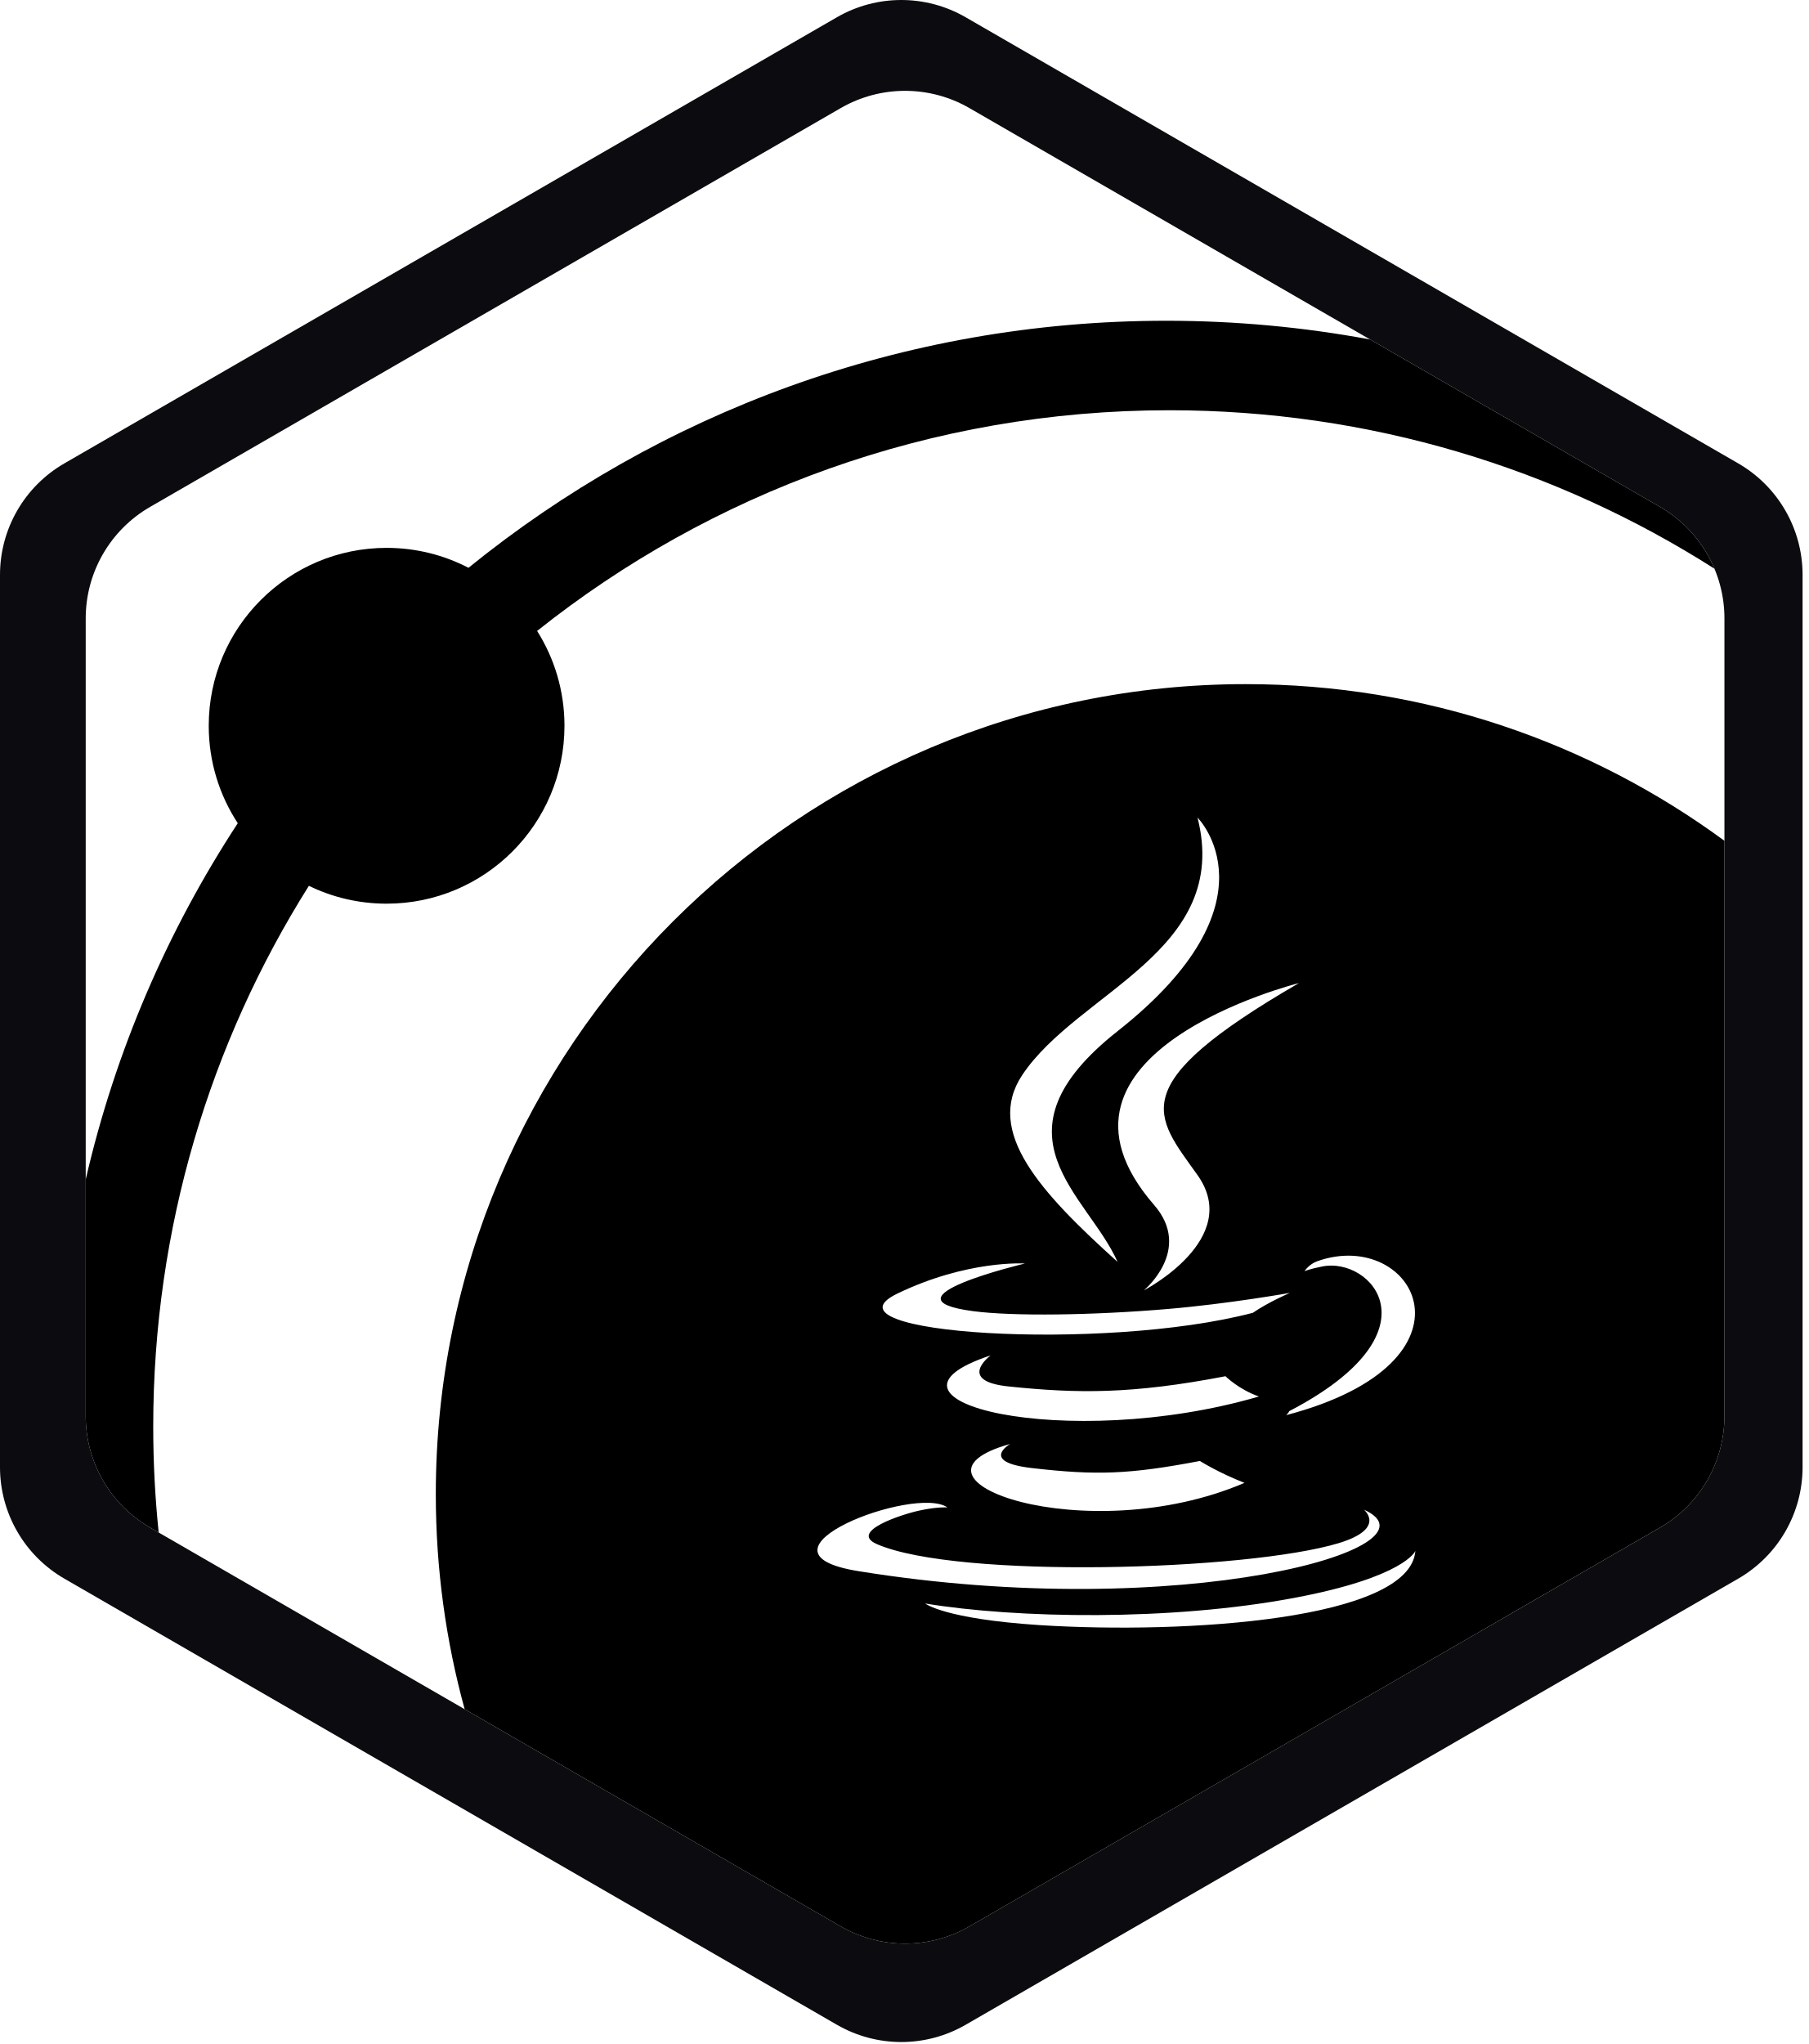
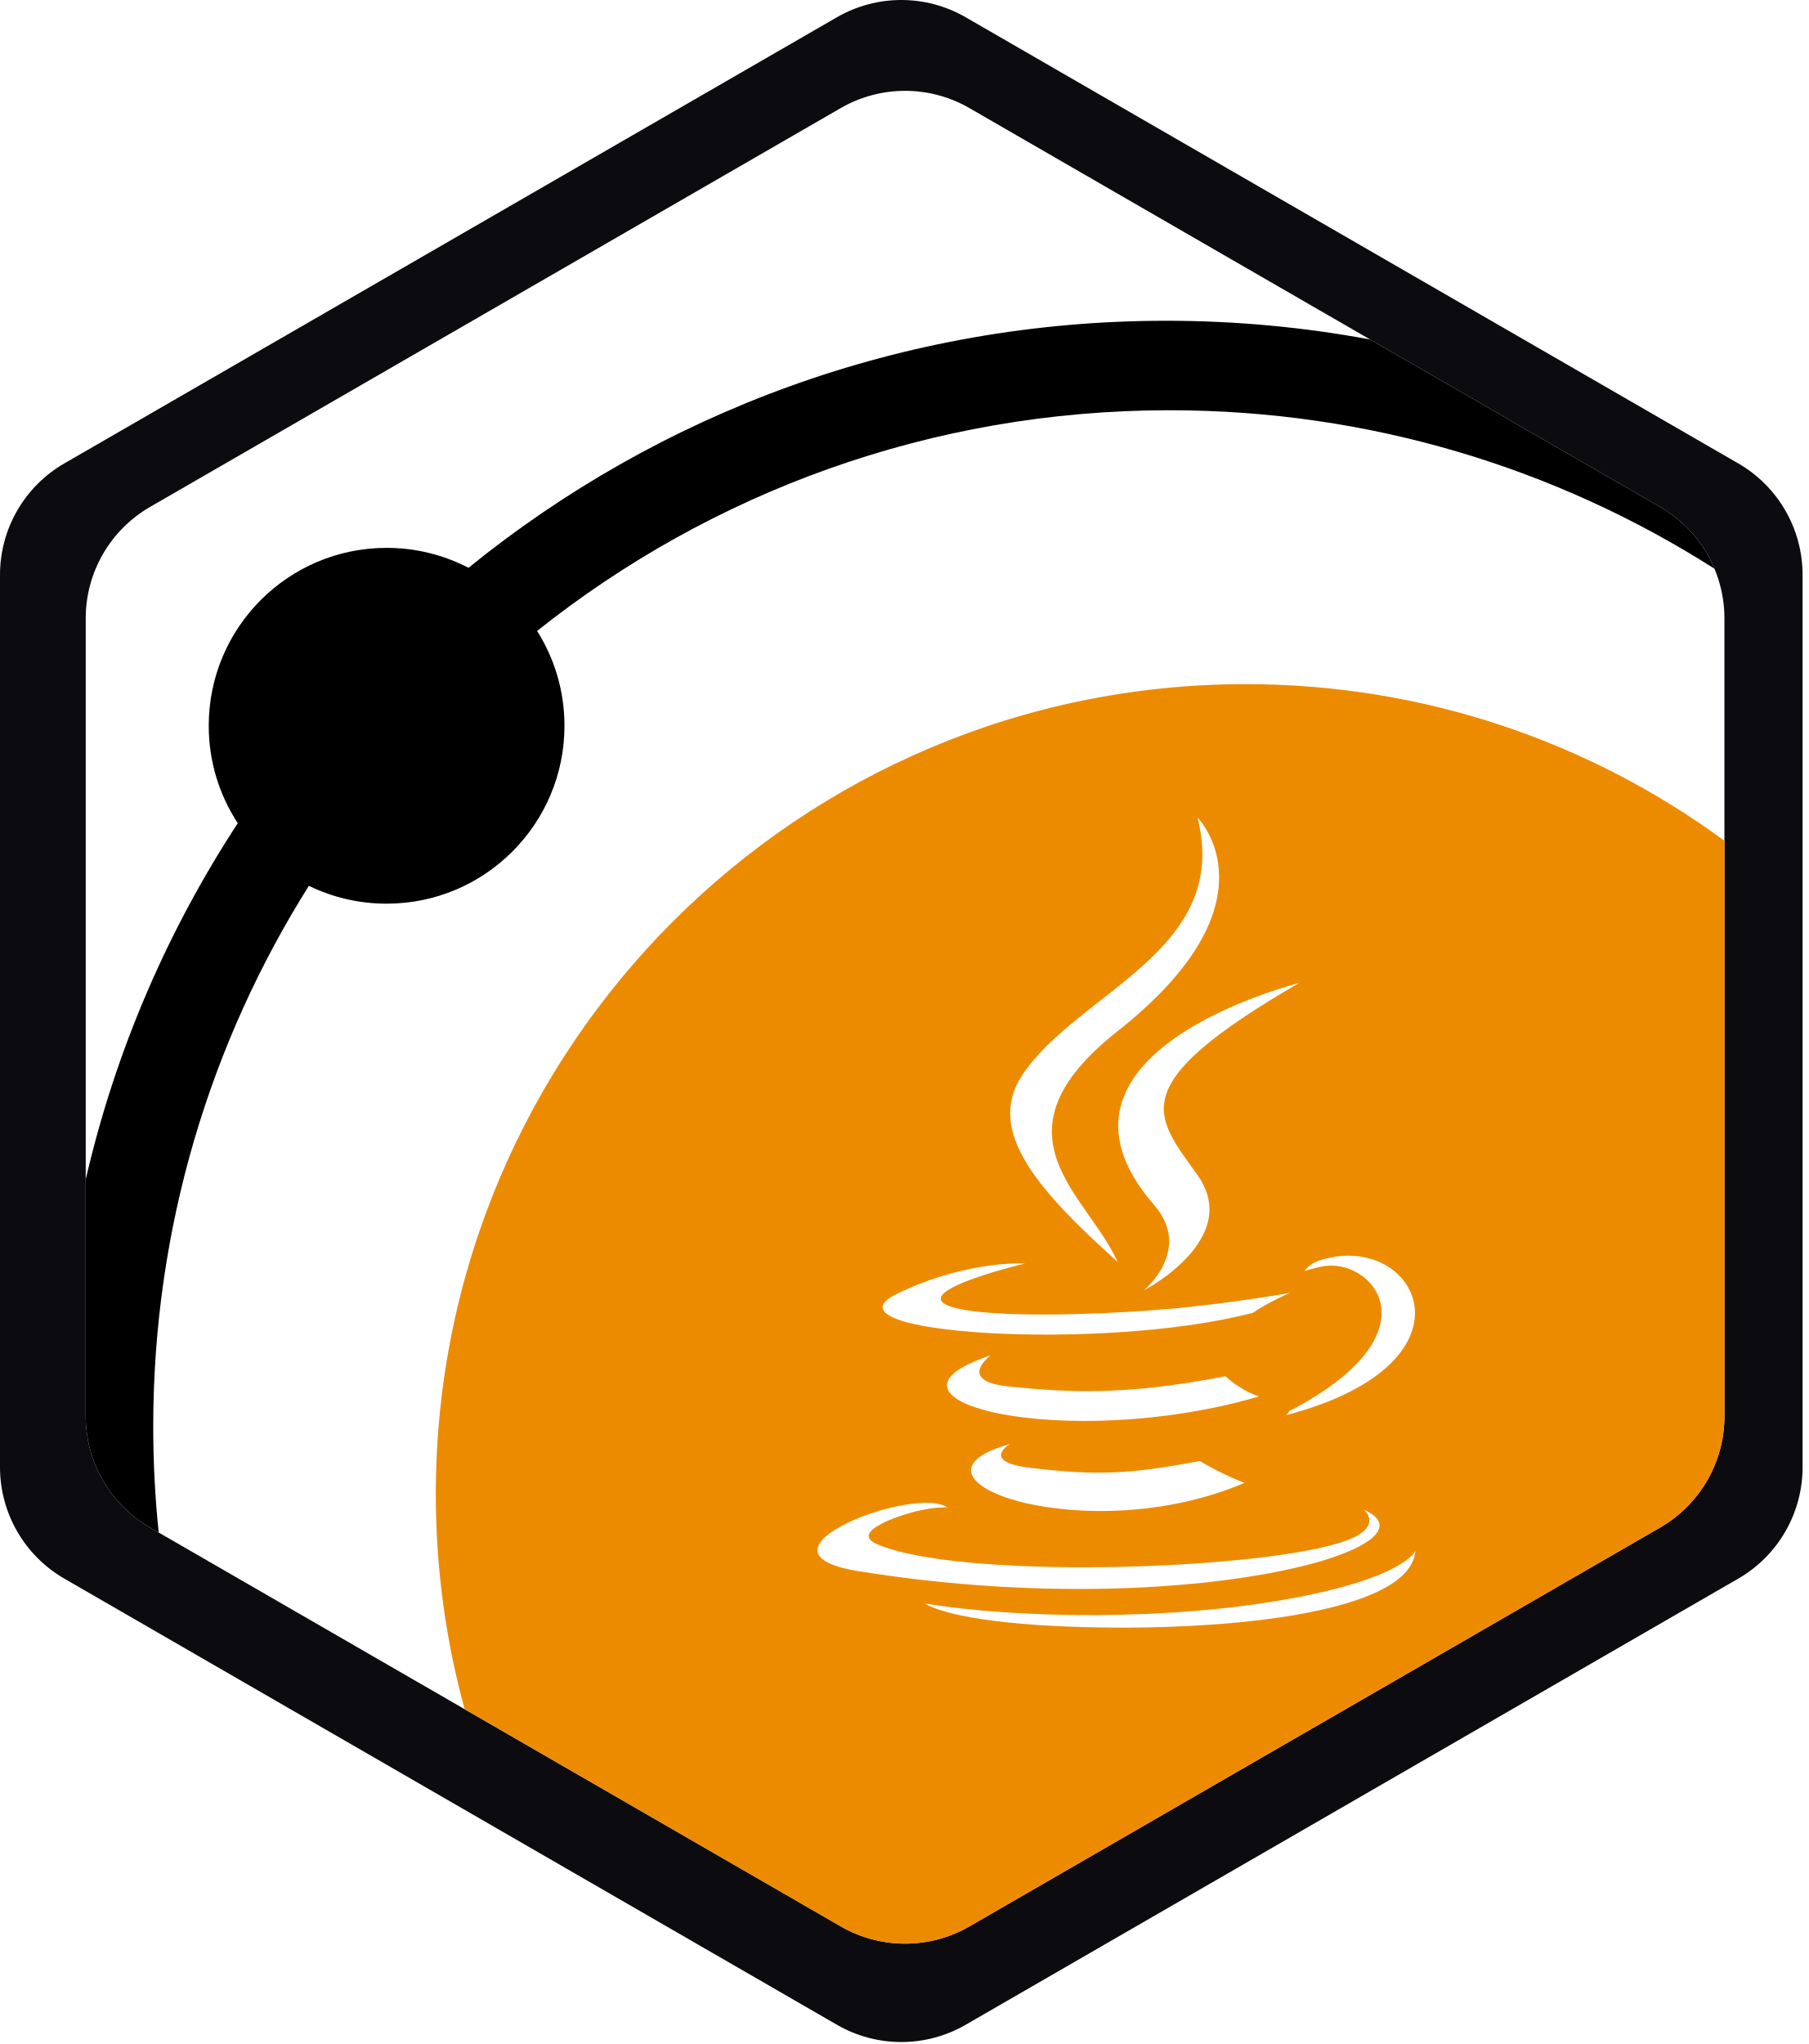
<svg xmlns="http://www.w3.org/2000/svg" width="239" height="270" viewBox="0 0 239 270" fill="none">
  <path fill-rule="evenodd" clip-rule="evenodd" d="M110.578 2.277C115.838 -0.759 122.318 -0.759 127.578 2.277L229.656 61.213C234.916 64.25 238.156 69.862 238.156 75.936V193.805C238.156 199.878 234.916 205.491 229.656 208.528L127.578 267.463C122.318 270.5 115.838 270.5 110.578 267.463L8.5 208.528C3.24 205.491 0 199.878 0 193.805V75.936C0 69.862 3.24 64.25 8.5 61.213L110.578 2.277ZM128.078 14.277C122.818 11.241 116.338 11.241 111.078 14.277L19.825 66.963C14.565 70 11.325 75.612 11.325 81.686V187.055C11.325 193.128 14.565 198.741 19.825 201.778L111.078 254.463C116.338 257.5 122.818 257.5 128.078 254.463L219.331 201.778C224.591 198.741 227.831 193.128 227.831 187.055V81.686C227.831 75.612 224.591 70 219.331 66.963L128.078 14.277Z" fill="#0C0C10" />
-   <path fill-rule="evenodd" clip-rule="evenodd" d="M164.578 90.37C188.243 90.37 210.113 98.054 227.831 111.061V187.055C227.831 193.128 224.591 198.741 219.331 201.777L128.078 254.463C122.818 257.5 116.338 257.5 111.078 254.463L61.391 225.775C58.906 216.73 57.578 207.205 57.578 197.37C57.578 138.276 105.484 90.37 164.578 90.37ZM187 204.866C187 204.866 185.637 208.314 171.045 211.062C154.592 214.162 134.283 213.794 122.237 211.812C122.259 211.829 124.773 213.851 137.386 214.67C156.667 215.887 186.28 213.975 187 204.866ZM125.166 199.122C120.912 196.126 97.695 204.99 113.368 207.531C156.128 214.463 191.3 204.415 180.199 199.416C180.221 199.434 183.212 201.911 176.869 203.84C164.77 207.495 126.508 208.591 115.875 203.977C112.06 202.321 119.222 200.008 121.471 199.536C123.824 199.015 125.166 199.122 125.166 199.122ZM133.449 190.742C116.976 195.34 143.453 204.849 164.422 195.878C161.007 194.546 158.562 193.006 158.531 192.986C149.187 194.765 144.845 194.902 136.357 193.926C129.373 193.129 133.426 190.756 133.449 190.742ZM130.882 179.039C112.736 185.044 140.98 191.869 166.326 184.469C163.622 183.516 161.911 181.791 161.911 181.791C149.518 184.175 142.376 184.085 133.289 183.146C126.316 182.437 130.836 179.073 130.882 179.039ZM169.931 186.931C196.759 179.875 186.893 162.079 174.064 166.59C172.93 166.988 172.354 167.914 172.354 167.914C172.354 167.914 173.067 167.613 174.656 167.302C181.122 165.941 190.414 175.956 170.332 186.405C170.248 186.649 169.931 186.914 169.931 186.931ZM135.417 166.901C135.362 166.898 127.82 166.412 118.562 170.873C107.565 176.183 145.752 178.604 165.522 173.415C167.581 172.001 170.423 170.783 170.423 170.783C170.423 170.783 162.33 172.228 154.28 172.91C144.414 173.746 133.831 173.9 128.513 173.188C115.982 171.52 135.314 166.926 135.417 166.901ZM171.617 129.858C171.483 129.892 134.994 139.037 152.479 159.17C157.613 165.081 151.178 170.406 151.118 170.455C151.209 170.408 164.206 163.648 158.213 155.218C152.587 147.31 148.263 143.394 171.617 129.858ZM158.217 108C162.698 125.658 142.389 130.988 135.053 142.013C130.066 149.503 137.509 157.545 147.653 166.69C143.694 157.756 130.277 149.935 147.653 136.212C169.297 119.147 158.262 108.046 158.217 108Z" fill="black" />
+   <path fill-rule="evenodd" clip-rule="evenodd" d="M164.578 90.37C188.243 90.37 210.113 98.054 227.831 111.061V187.055C227.831 193.128 224.591 198.741 219.331 201.777L128.078 254.463C122.818 257.5 116.338 257.5 111.078 254.463L61.391 225.775C58.906 216.73 57.578 207.205 57.578 197.37C57.578 138.276 105.484 90.37 164.578 90.37ZM187 204.866C187 204.866 185.637 208.314 171.045 211.062C154.592 214.162 134.283 213.794 122.237 211.812C122.259 211.829 124.773 213.851 137.386 214.67C156.667 215.887 186.28 213.975 187 204.866ZM125.166 199.122C120.912 196.126 97.695 204.99 113.368 207.531C156.128 214.463 191.3 204.415 180.199 199.416C180.221 199.434 183.212 201.911 176.869 203.84C164.77 207.495 126.508 208.591 115.875 203.977C112.06 202.321 119.222 200.008 121.471 199.536C123.824 199.015 125.166 199.122 125.166 199.122ZM133.449 190.742C116.976 195.34 143.453 204.849 164.422 195.878C161.007 194.546 158.562 193.006 158.531 192.986C149.187 194.765 144.845 194.902 136.357 193.926C129.373 193.129 133.426 190.756 133.449 190.742ZM130.882 179.039C112.736 185.044 140.98 191.869 166.326 184.469C163.622 183.516 161.911 181.791 161.911 181.791C149.518 184.175 142.376 184.085 133.289 183.146C126.316 182.437 130.836 179.073 130.882 179.039ZM169.931 186.931C196.759 179.875 186.893 162.079 174.064 166.59C172.93 166.988 172.354 167.914 172.354 167.914C172.354 167.914 173.067 167.613 174.656 167.302C181.122 165.941 190.414 175.956 170.332 186.405C170.248 186.649 169.931 186.914 169.931 186.931ZM135.417 166.901C135.362 166.898 127.82 166.412 118.562 170.873C107.565 176.183 145.752 178.604 165.522 173.415C167.581 172.001 170.423 170.783 170.423 170.783C170.423 170.783 162.33 172.228 154.28 172.91C144.414 173.746 133.831 173.9 128.513 173.188C115.982 171.52 135.314 166.926 135.417 166.901ZM171.617 129.858C171.483 129.892 134.994 139.037 152.479 159.17C157.613 165.081 151.178 170.406 151.118 170.455C151.209 170.408 164.206 163.648 158.213 155.218C152.587 147.31 148.263 143.394 171.617 129.858ZM158.217 108C162.698 125.658 142.389 130.988 135.053 142.013C130.066 149.503 137.509 157.545 147.653 166.69C143.694 157.756 130.277 149.935 147.653 136.212C169.297 119.147 158.262 108.046 158.217 108Z" fill="#ED8B00" />
  <path d="M154.078 42.37C163.283 42.37 172.288 43.221 181.022 44.845L219.331 66.963C222.606 68.854 225.097 71.743 226.512 75.12C205.702 61.87 180.998 54.191 154.5 54.191C122.921 54.191 93.89 65.096 70.963 83.343C73.252 86.969 74.578 91.265 74.578 95.87C74.578 108.849 64.057 119.37 51.078 119.37C47.395 119.37 43.911 118.522 40.809 117.012C27.782 137.701 20.244 162.194 20.244 188.448C20.244 193.172 20.489 197.838 20.965 202.436L19.825 201.777C14.565 198.741 11.325 193.128 11.325 187.055V155.802C15.25 138.791 22.138 122.914 31.415 108.741C28.99 105.044 27.578 100.622 27.578 95.87C27.578 82.891 38.099 72.37 51.078 72.37C54.979 72.37 58.657 73.321 61.895 75.003C87.07 54.596 119.146 42.37 154.078 42.37Z" fill="black" />
</svg>
